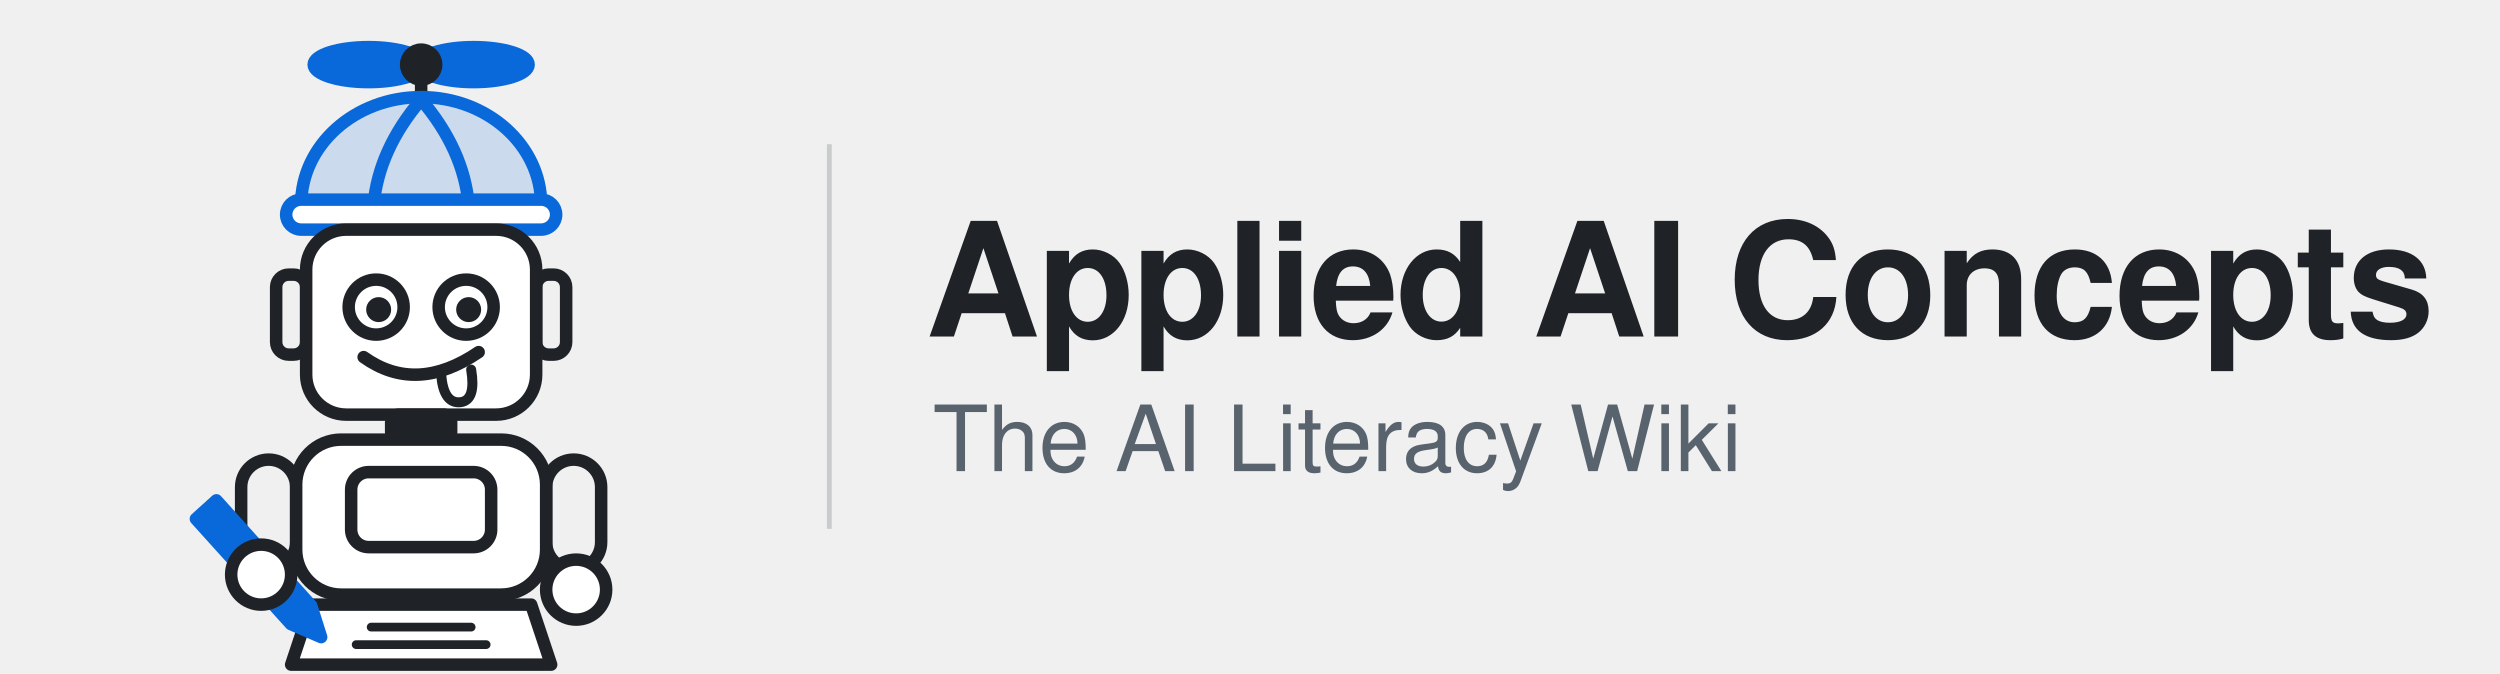
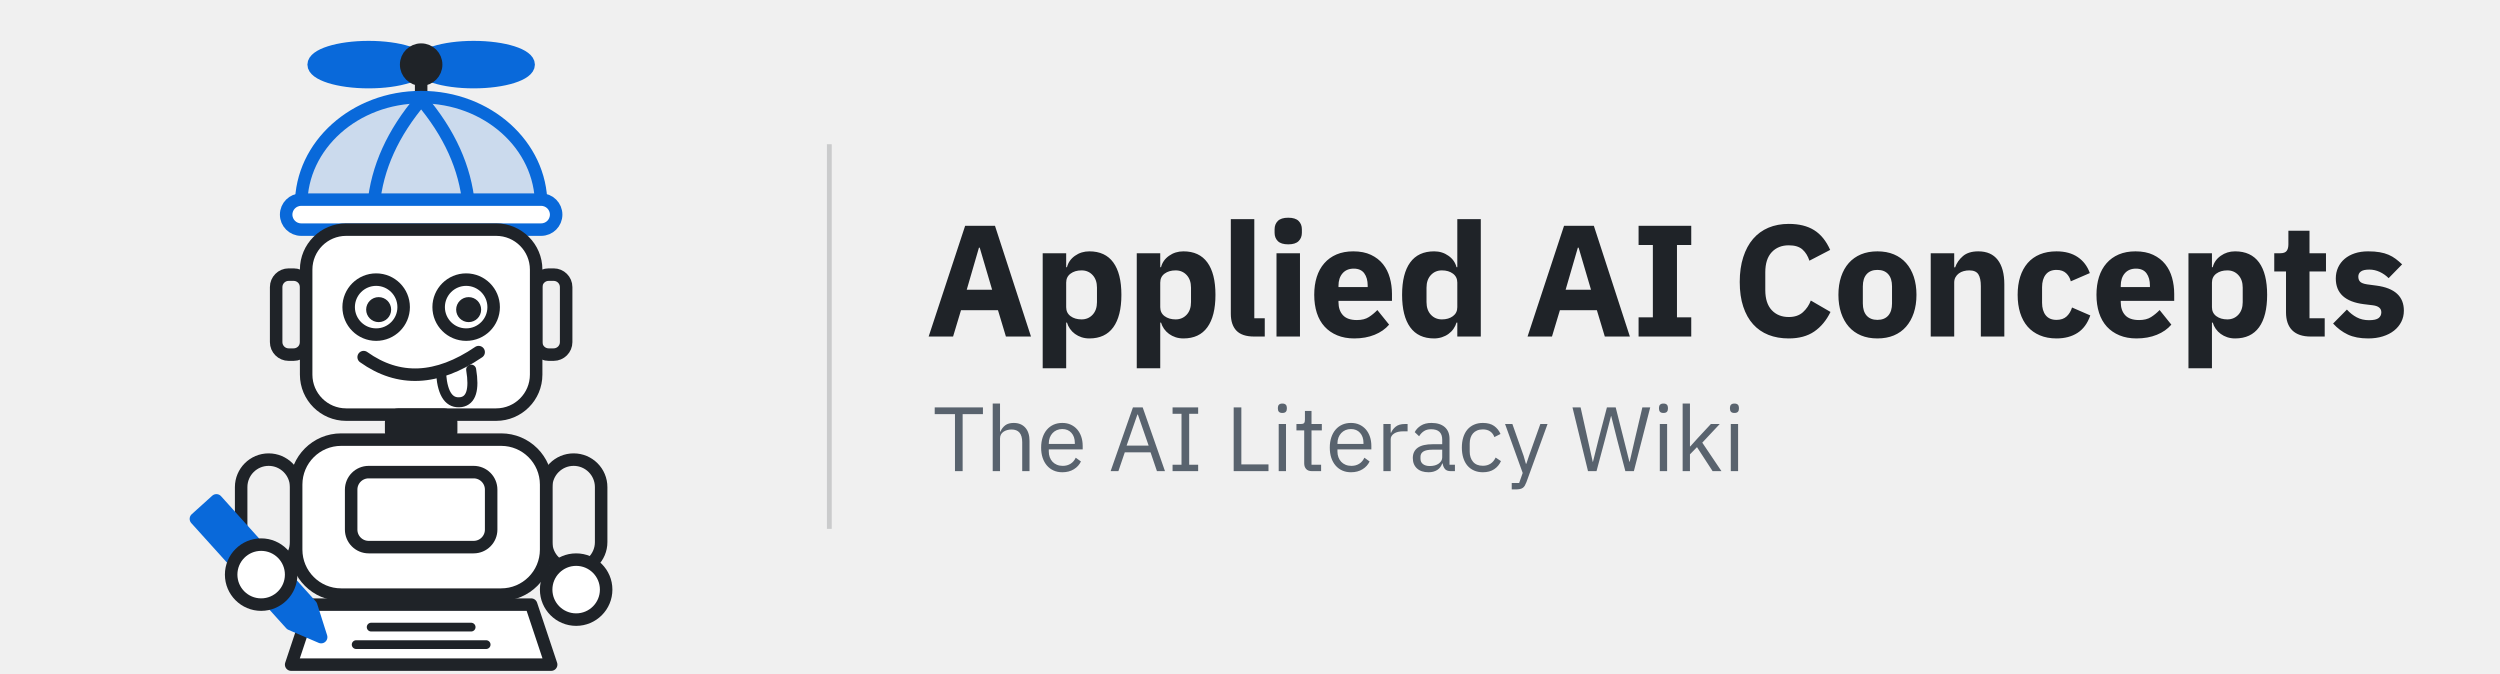
<svg xmlns="http://www.w3.org/2000/svg" viewBox="0 0 1040 280" width="1040" height="280" role="img" aria-labelledby="t d">
  <g transform="translate(40,4) scale(1.04)">
    <g fill="none" stroke="#1f2328" stroke-width="5" stroke-linecap="round" stroke-linejoin="round">
      <ellipse cx="109" cy="22" rx="22" ry="7" fill="#0969da" stroke="#0969da" />
      <ellipse cx="151" cy="22" rx="22" ry="7" fill="#0969da" stroke="#0969da" />
      <line x1="130" y1="28" x2="130" y2="36" />
      <circle cx="130" cy="22" r="6" fill="#1f2328" />
      <path d="M82,78 A48,43 0 0 1 178,78 Z" fill="#0969da" fill-opacity="0.16" stroke="#0969da" />
      <path d="M130,36 Q113,56 111,78" stroke="#0969da" />
      <path d="M130,36 Q147,56 149,78" stroke="#0969da" />
      <rect x="76" y="76" width="108" height="12" rx="6" fill="#ffffff" stroke="#0969da" />
      <rect x="72" y="106" width="12" height="32" rx="5" />
      <rect x="176" y="106" width="12" height="32" rx="5" />
      <rect x="84" y="88" width="92" height="74" rx="16" fill="#ffffff" />
      <circle cx="112" cy="119" r="11" />
      <circle cx="113" cy="120" r="5" fill="#1f2328" stroke="none" />
      <circle cx="148" cy="119" r="11" />
      <circle cx="149" cy="120" r="5" fill="#1f2328" stroke="none" />
      <path d="M107,139 Q128,154 153,137" />
      <path d="M138,146 Q139,158 146,157 Q152,156 150,144" stroke-width="4" />
      <rect x="118" y="162" width="24" height="10" rx="3" fill="#1f2328" />
      <rect x="58" y="180" width="22" height="44" rx="11" />
      <rect x="180" y="180" width="22" height="44" rx="11" />
      <rect x="80" y="172" width="100" height="62" rx="18" fill="#ffffff" />
      <rect x="102" y="185" width="56" height="30" rx="7" />
      <path d="M86,238 L174,238 L182,262 L78,262 Z" fill="#ffffff" />
      <path d="M110,247 H150 M104,254 H156" stroke-width="3.5" />
      <path d="M39.9,203.7 L77.9,245.8 L90.0,251.0 L86.0,238.4 L48.1,196.3 Z" fill="#0969da" stroke="#0969da" />
      <path d="M45.9,210.4 L54.1,203.0" stroke="#0969da" stroke-width="4" />
      <circle cx="66" cy="226" r="12" fill="#ffffff" />
      <circle cx="192" cy="232" r="12" fill="#ffffff" />
    </g>
  </g>
  <line x1="345" y1="60" x2="345" y2="220" stroke="#1f2328" stroke-opacity="0.18" stroke-width="2" />
-   <text x="385" y="140" fill="#1f2328" font-family="-apple-system, BlinkMacSystemFont, 'Segoe UI', Helvetica, Arial, sans-serif" font-size="66" font-weight="700" letter-spacing="-1" textLength="600" lengthAdjust="spacingAndGlyphs">Applied AI Concepts</text>
-   <text x="388" y="196" fill="#59636e" font-family="-apple-system, BlinkMacSystemFont, 'Segoe UI', Helvetica, Arial, sans-serif" font-size="38" font-weight="400" textLength="322" lengthAdjust="spacingAndGlyphs">The AI Literacy Wiki</text>
+   <path fill="#1f2328" d="M418.46 140 415.16 129.04H399.78L396.48 140H386.32L401.5 93.93H413.91L428.89 140ZM407.57 103.04H407.24L402.16 120.53H412.72ZM433.76 105.35H443.53V111.16H443.86Q444.59 108.25 447.19 106.41Q449.8 104.56 453.17 104.56Q459.77 104.56 463.13 109.18Q466.5 113.8 466.5 122.64Q466.5 131.49 463.13 136.14Q459.77 140.79 453.17 140.79Q451.45 140.79 449.93 140.3Q448.42 139.8 447.19 138.91Q445.97 138.02 445.12 136.8Q444.26 135.58 443.86 134.19H443.53V153.2H433.76ZM449.93 132.87Q452.71 132.87 454.52 130.93Q456.34 128.98 456.34 125.68V119.67Q456.34 116.37 454.52 114.42Q452.71 112.48 449.93 112.48Q447.16 112.48 445.35 113.83Q443.53 115.18 443.53 117.56V127.79Q443.53 130.17 445.35 131.52Q447.16 132.87 449.93 132.87ZM472.89 105.35H482.66V111.16H482.99Q483.72 108.25 486.32 106.41Q488.93 104.56 492.3 104.56Q498.9 104.56 502.26 109.18Q505.63 113.8 505.63 122.64Q505.63 131.49 502.26 136.14Q498.9 140.79 492.3 140.79Q490.58 140.79 489.06 140.3Q487.54 139.8 486.32 138.91Q485.1 138.02 484.24 136.8Q483.39 135.58 482.99 134.19H482.66V153.2H472.89ZM489.06 132.87Q491.83 132.87 493.65 130.93Q495.46 128.98 495.46 125.68V119.67Q495.46 116.37 493.65 114.42Q491.83 112.48 489.06 112.48Q486.29 112.48 484.47 113.83Q482.66 115.18 482.66 117.56V127.79Q482.66 130.17 484.47 131.52Q486.29 132.87 489.06 132.87ZM521.72 140Q516.71 140 514.36 137.56Q512.02 135.12 512.02 130.5V91.16H521.79V132.41H526.14V140ZM535.9 101.65Q532.93 101.65 531.58 100.3Q530.23 98.95 530.23 96.84V95.38Q530.23 93.27 531.58 91.92Q532.93 90.57 535.9 90.57Q538.87 90.57 540.22 91.92Q541.58 93.27 541.58 95.38V96.84Q541.58 98.95 540.22 100.3Q538.87 101.65 535.9 101.65ZM531.02 105.35H540.79V140H531.02ZM563.35 140.79Q559.39 140.79 556.29 139.5Q553.18 138.22 551.04 135.88Q548.89 133.53 547.8 130.17Q546.72 126.8 546.72 122.64Q546.72 118.55 547.77 115.22Q548.83 111.88 550.91 109.51Q552.99 107.13 556.02 105.84Q559.06 104.56 562.95 104.56Q567.24 104.56 570.31 106.01Q573.38 107.46 575.33 109.9Q577.27 112.35 578.16 115.55Q579.06 118.75 579.06 122.25V125.15H556.81V125.68Q556.81 129.11 558.66 131.12Q560.51 133.14 564.47 133.14Q567.51 133.14 569.42 131.91Q571.33 130.69 572.98 128.98L577.87 135.05Q575.56 137.76 571.83 139.27Q568.1 140.79 563.35 140.79ZM563.15 111.75Q560.18 111.75 558.5 113.7Q556.81 115.65 556.81 118.88V119.41H568.96V118.81Q568.96 115.65 567.54 113.7Q566.12 111.75 563.15 111.75ZM606.24 134.19H605.91Q605.51 135.58 604.65 136.8Q603.8 138.02 602.57 138.91Q601.35 139.8 599.8 140.3Q598.25 140.79 596.6 140.79Q590 140.79 586.64 136.14Q583.27 131.49 583.27 122.64Q583.27 113.8 586.64 109.18Q590 104.56 596.6 104.56Q599.97 104.56 602.57 106.41Q605.18 108.25 605.91 111.16H606.24V91.16H616.01V140H606.24ZM599.84 132.87Q602.61 132.87 604.42 131.52Q606.24 130.17 606.24 127.79V117.56Q606.24 115.18 604.42 113.83Q602.61 112.48 599.84 112.48Q597.06 112.48 595.25 114.42Q593.43 116.37 593.43 119.67V125.68Q593.43 128.98 595.25 130.93Q597.06 132.87 599.84 132.87ZM667.6 140 664.3 129.04H648.92L645.62 140H635.46L650.64 93.93H663.04L678.03 140ZM656.71 103.04H656.38L651.3 120.53H661.86ZM681.65 140V132.01H687.59V101.92H681.65V93.93H703.56V101.92H697.62V132.01H703.56V140ZM744.13 140.79Q739.44 140.79 735.68 139.31Q731.92 137.82 729.28 134.88Q726.64 131.95 725.19 127.56Q723.73 123.17 723.73 117.3Q723.73 111.49 725.19 106.97Q726.64 102.45 729.28 99.38Q731.92 96.31 735.68 94.72Q739.44 93.14 744.13 93.14Q750.53 93.14 754.69 95.75Q758.85 98.35 761.35 103.96L752.71 108.45Q751.78 105.55 749.84 103.8Q747.89 102.05 744.13 102.05Q739.71 102.05 737.03 104.92Q734.36 107.79 734.36 113.27V120.66Q734.36 126.14 737.03 129.01Q739.71 131.88 744.13 131.88Q747.82 131.88 750.03 129.87Q752.25 127.86 753.3 125.02L761.49 129.77Q758.91 135.05 754.72 137.92Q750.53 140.79 744.13 140.79ZM781.01 140.79Q777.18 140.79 774.18 139.54Q771.18 138.28 769.1 135.91Q767.02 133.53 765.9 130.17Q764.78 126.8 764.78 122.64Q764.78 118.48 765.9 115.12Q767.02 111.75 769.1 109.41Q771.18 107.07 774.18 105.81Q777.18 104.56 781.01 104.56Q784.84 104.56 787.84 105.81Q790.85 107.07 792.92 109.41Q795 111.75 796.13 115.12Q797.25 118.48 797.25 122.64Q797.25 126.8 796.13 130.17Q795 133.53 792.92 135.91Q790.85 138.28 787.84 139.54Q784.84 140.79 781.01 140.79ZM781.01 133.07Q783.92 133.07 785.5 131.29Q787.08 129.51 787.08 126.21V119.14Q787.08 115.84 785.5 114.06Q783.92 112.28 781.01 112.28Q778.11 112.28 776.52 114.06Q774.94 115.84 774.94 119.14V126.21Q774.94 129.51 776.52 131.29Q778.11 133.07 781.01 133.07ZM803.18 140V105.35H812.95V111.22H813.34Q814.27 108.52 816.58 106.54Q818.89 104.56 822.98 104.56Q828.32 104.56 831.06 108.12Q833.8 111.69 833.8 118.29V140H824.03V119.08Q824.03 115.71 822.98 114.09Q821.92 112.48 819.22 112.48Q818.03 112.48 816.91 112.78Q815.78 113.07 814.89 113.73Q814 114.39 813.47 115.35Q812.95 116.31 812.95 117.56V140ZM855.51 140.79Q851.61 140.79 848.58 139.5Q845.54 138.22 843.49 135.88Q841.45 133.53 840.39 130.17Q839.34 126.8 839.34 122.64Q839.34 118.48 840.39 115.15Q841.45 111.82 843.49 109.44Q845.54 107.07 848.58 105.81Q851.61 104.56 855.51 104.56Q860.79 104.56 864.32 106.93Q867.85 109.31 869.37 113.6L861.45 117.03Q860.98 115.05 859.53 113.67Q858.08 112.28 855.51 112.28Q852.54 112.28 851.02 114.23Q849.5 116.17 849.5 119.47V125.94Q849.5 129.24 851.02 131.16Q852.54 133.07 855.51 133.07Q858.15 133.07 859.7 131.65Q861.25 130.23 861.97 127.92L869.56 131.22Q867.85 136.17 864.25 138.48Q860.65 140.79 855.51 140.79ZM888.76 140.79Q884.8 140.79 881.7 139.5Q878.6 138.22 876.45 135.88Q874.31 133.53 873.22 130.17Q872.13 126.8 872.13 122.64Q872.13 118.55 873.18 115.22Q874.24 111.88 876.32 109.51Q878.4 107.13 881.43 105.84Q884.47 104.56 888.36 104.56Q892.65 104.56 895.72 106.01Q898.79 107.46 900.74 109.9Q902.69 112.35 903.58 115.55Q904.47 118.75 904.47 122.25V125.15H882.23V125.68Q882.23 129.11 884.07 131.12Q885.92 133.14 889.88 133.14Q892.92 133.14 894.83 131.91Q896.75 130.69 898.4 128.98L903.28 135.05Q900.97 137.76 897.24 139.27Q893.51 140.79 888.76 140.79ZM888.56 111.75Q885.59 111.75 883.91 113.7Q882.23 115.65 882.23 118.88V119.41H894.37V118.81Q894.37 115.65 892.95 113.7Q891.53 111.75 888.56 111.75ZM910.4 105.35H920.17V111.16H920.5Q921.22 108.25 923.83 106.41Q926.44 104.56 929.8 104.56Q936.4 104.56 939.77 109.18Q943.13 113.8 943.13 122.64Q943.13 131.49 939.77 136.14Q936.4 140.79 929.8 140.79Q928.09 140.79 926.57 140.3Q925.05 139.8 923.83 138.91Q922.61 138.02 921.75 136.8Q920.89 135.58 920.5 134.19H920.17V153.2H910.4ZM926.57 132.87Q929.34 132.87 931.15 130.93Q932.97 128.98 932.97 125.68V119.67Q932.97 116.37 931.15 114.42Q929.34 112.48 926.57 112.48Q923.8 112.48 921.98 113.83Q920.17 115.18 920.17 117.56V127.79Q920.17 130.17 921.98 131.52Q923.8 132.87 926.57 132.87ZM961.27 140Q956.19 140 953.59 137.43Q950.98 134.85 950.98 129.9V112.94H946.09V105.35H948.54Q950.52 105.35 951.24 104.39Q951.97 103.44 951.97 101.65V95.98H960.75V105.35H967.61V112.94H960.75V132.41H967.08V140ZM985.16 140.79Q980.14 140.79 976.71 139.18Q973.28 137.56 970.57 134.59L976.31 128.78Q978.16 130.83 980.4 132.01Q982.65 133.2 985.49 133.2Q988.39 133.2 989.51 132.31Q990.63 131.42 990.63 129.9Q990.63 127.46 987.14 127L983.37 126.54Q971.69 125.08 971.69 115.84Q971.69 113.34 972.65 111.26Q973.61 109.18 975.36 107.69Q977.1 106.21 979.58 105.38Q982.05 104.56 985.16 104.56Q987.86 104.56 989.94 104.92Q992.02 105.28 993.64 105.98Q995.25 106.67 996.61 107.69Q997.96 108.72 999.28 109.97L993.67 115.71Q992.02 114.06 989.94 113.1Q987.86 112.15 985.68 112.15Q983.18 112.15 982.12 112.94Q981.06 113.73 981.06 115.05Q981.06 116.44 981.82 117.2Q982.58 117.96 984.69 118.29L988.59 118.81Q1000.01 120.33 1000.01 129.24Q1000.01 131.75 998.95 133.86Q997.89 135.97 995.95 137.52Q994 139.08 991.26 139.93Q988.52 140.79 985.16 140.79Z" />
+   <path fill="#59636e" d="M400.46 172.29V196H397.27V172.29H388.84V169.48H408.9V172.29ZM412.97 167.88H416.01V179.58H416.16Q416.88 177.91 418.19 176.92Q419.5 175.94 421.71 175.94Q424.75 175.94 426.51 177.89Q428.28 179.85 428.28 183.42V196H425.24V183.95Q425.24 178.67 420.79 178.67Q419.88 178.67 419.03 178.9Q418.17 179.13 417.49 179.58Q416.8 180.04 416.4 180.74Q416.01 181.45 416.01 182.4V196H412.97ZM441.92 196.46Q439.91 196.46 438.29 195.73Q436.68 195.01 435.52 193.66Q434.36 192.31 433.73 190.43Q433.11 188.55 433.11 186.2Q433.11 183.88 433.73 181.98Q434.36 180.08 435.52 178.73Q436.68 177.38 438.29 176.66Q439.91 175.94 441.92 175.94Q443.9 175.94 445.46 176.66Q447.01 177.38 448.12 178.65Q449.22 179.93 449.81 181.67Q450.4 183.42 450.4 185.51V186.96H436.3V187.87Q436.3 189.12 436.7 190.21Q437.1 191.29 437.84 192.09Q438.58 192.88 439.66 193.34Q440.74 193.8 442.11 193.8Q443.97 193.8 445.36 192.92Q446.75 192.05 447.51 190.41L449.67 191.97Q448.72 193.99 446.71 195.22Q444.7 196.46 441.92 196.46ZM441.92 178.48Q440.67 178.48 439.64 178.92Q438.62 179.36 437.88 180.15Q437.13 180.95 436.72 182.03Q436.3 183.12 436.3 184.41V184.68H447.13V184.26Q447.13 181.64 445.7 180.06Q444.28 178.48 441.92 178.48ZM481.29 196 478.63 188.17H467.91L465.25 196H462.02L471.3 169.48H475.36L484.63 196ZM473.35 172.44H473.16L468.67 185.36H477.83ZM487.79 196V193.34H491.51V172.14H487.79V169.48H498.43V172.14H494.7V193.34H498.43V196ZM513.21 196V169.48H516.4V193.19H527.69V196ZM533.46 171.79Q532.48 171.79 532.04 171.32Q531.6 170.84 531.6 170.08V169.59Q531.6 168.83 532.04 168.36Q532.48 167.88 533.46 167.88Q534.45 167.88 534.89 168.36Q535.33 168.83 535.33 169.59V170.08Q535.33 170.84 534.89 171.32Q534.45 171.79 533.46 171.79ZM531.94 176.39H534.98V196H531.94ZM545.78 196Q544.18 196 543.36 195.11Q542.55 194.21 542.55 192.77V179.05H539.32V176.39H541.14Q542.13 176.39 542.49 175.99Q542.85 175.59 542.85 174.61V170.96H545.59V176.39H549.88V179.05H545.59V193.34H549.58V196ZM562 196.46Q559.99 196.46 558.37 195.73Q556.76 195.01 555.6 193.66Q554.44 192.31 553.81 190.43Q553.19 188.55 553.19 186.2Q553.19 183.88 553.81 181.98Q554.44 180.08 555.6 178.73Q556.76 177.38 558.37 176.66Q559.99 175.94 562 175.94Q563.98 175.94 565.54 176.66Q567.09 177.38 568.2 178.65Q569.3 179.93 569.89 181.67Q570.48 183.42 570.48 185.51V186.96H556.38V187.87Q556.38 189.12 556.78 190.21Q557.18 191.29 557.92 192.09Q558.66 192.88 559.74 193.34Q560.82 193.8 562.19 193.8Q564.05 193.8 565.44 192.92Q566.83 192.05 567.59 190.41L569.75 191.97Q568.8 193.99 566.79 195.22Q564.78 196.46 562 196.46ZM562 178.48Q560.75 178.48 559.72 178.92Q558.7 179.36 557.96 180.15Q557.21 180.95 556.8 182.03Q556.38 183.12 556.38 184.41V184.68H567.21V184.26Q567.21 181.64 565.78 180.06Q564.36 178.48 562 178.48ZM575.49 196V176.39H578.53V180H578.72Q579.25 178.6 580.62 177.49Q581.99 176.39 584.38 176.39H585.56V179.43H583.78Q581.31 179.43 579.92 180.36Q578.53 181.29 578.53 182.7V196ZM603.54 196Q601.83 196 601.09 195.09Q600.34 194.18 600.15 192.81H599.96Q599.32 194.63 597.84 195.54Q596.35 196.46 594.3 196.46Q591.19 196.46 589.46 194.86Q587.73 193.26 587.73 190.53Q587.73 187.75 589.76 186.27Q591.79 184.79 596.09 184.79H599.96V182.85Q599.96 180.76 598.82 179.66Q597.68 178.56 595.33 178.56Q593.54 178.56 592.35 179.36Q591.15 180.15 590.35 181.48L588.53 179.77Q589.32 178.18 591.07 177.06Q592.82 175.94 595.48 175.94Q599.05 175.94 601.03 177.68Q603 179.43 603 182.55V193.34H605.25V196ZM594.8 193.87Q595.94 193.87 596.89 193.61Q597.84 193.34 598.52 192.85Q599.2 192.35 599.58 191.71Q599.96 191.06 599.96 190.3V187.07H595.94Q593.31 187.07 592.12 187.83Q590.92 188.59 590.92 190.03V190.83Q590.92 192.28 591.97 193.07Q593.01 193.87 594.8 193.87ZM616.87 196.46Q614.82 196.46 613.19 195.73Q611.55 195.01 610.43 193.68Q609.31 192.35 608.72 190.45Q608.13 188.55 608.13 186.2Q608.13 183.84 608.72 181.94Q609.31 180.04 610.43 178.71Q611.55 177.38 613.19 176.66Q614.82 175.94 616.87 175.94Q619.8 175.94 621.57 177.21Q623.33 178.48 624.21 180.53L621.66 181.83Q621.13 180.31 619.91 179.47Q618.7 178.63 616.87 178.63Q615.51 178.63 614.48 179.07Q613.45 179.51 612.77 180.29Q612.09 181.07 611.74 182.15Q611.4 183.23 611.4 184.52V187.87Q611.4 190.45 612.79 192.11Q614.18 193.76 616.87 193.76Q620.56 193.76 622.19 190.34L624.4 191.82Q623.45 193.95 621.57 195.2Q619.69 196.46 616.87 196.46ZM640.78 176.39H643.78L635 200.56Q634.66 201.43 634.32 202.02Q633.97 202.61 633.48 202.95Q632.99 203.3 632.25 203.45Q631.5 203.6 630.44 203.6H628.88V200.94H631.96L633.44 196.76L626.11 176.39H629.15L633.86 189.73L634.77 192.92H634.96L636.03 189.73ZM660.61 196 654.15 169.48H657.53L660.38 182.24L662.59 192.16H662.66L665.13 182.24L668.48 169.48H672.13L675.36 182.24L677.83 192.12H677.94L680.22 182.24L683.22 169.48H686.49L679.69 196H676.15L672.7 182.78L670.26 173.05H670.19L667.68 182.78L664.15 196ZM692 171.79Q691.01 171.79 690.58 171.32Q690.14 170.84 690.14 170.08V169.59Q690.14 168.83 690.58 168.36Q691.01 167.88 692 167.88Q692.99 167.88 693.42 168.36Q693.86 168.83 693.86 169.59V170.08Q693.86 170.84 693.42 171.32Q692.99 171.79 692 171.79ZM690.48 176.39H693.52V196H690.48ZM699.98 167.88H703.02V185.7H703.17L706.17 182.36L711.72 176.39H715.41L708.15 184.14L716.13 196H712.44L705.95 186.01L703.02 189.01V196H699.98ZM721.53 171.79Q720.54 171.79 720.1 171.32Q719.66 170.84 719.66 170.08V169.59Q719.66 168.83 720.1 168.36Q720.54 167.88 721.53 167.88Q722.51 167.88 722.95 168.36Q723.39 168.83 723.39 169.59V170.08Q723.39 170.84 722.95 171.32Q722.51 171.79 721.53 171.79ZM720.01 176.39H723.05V196H720.01Z" />
</svg>
